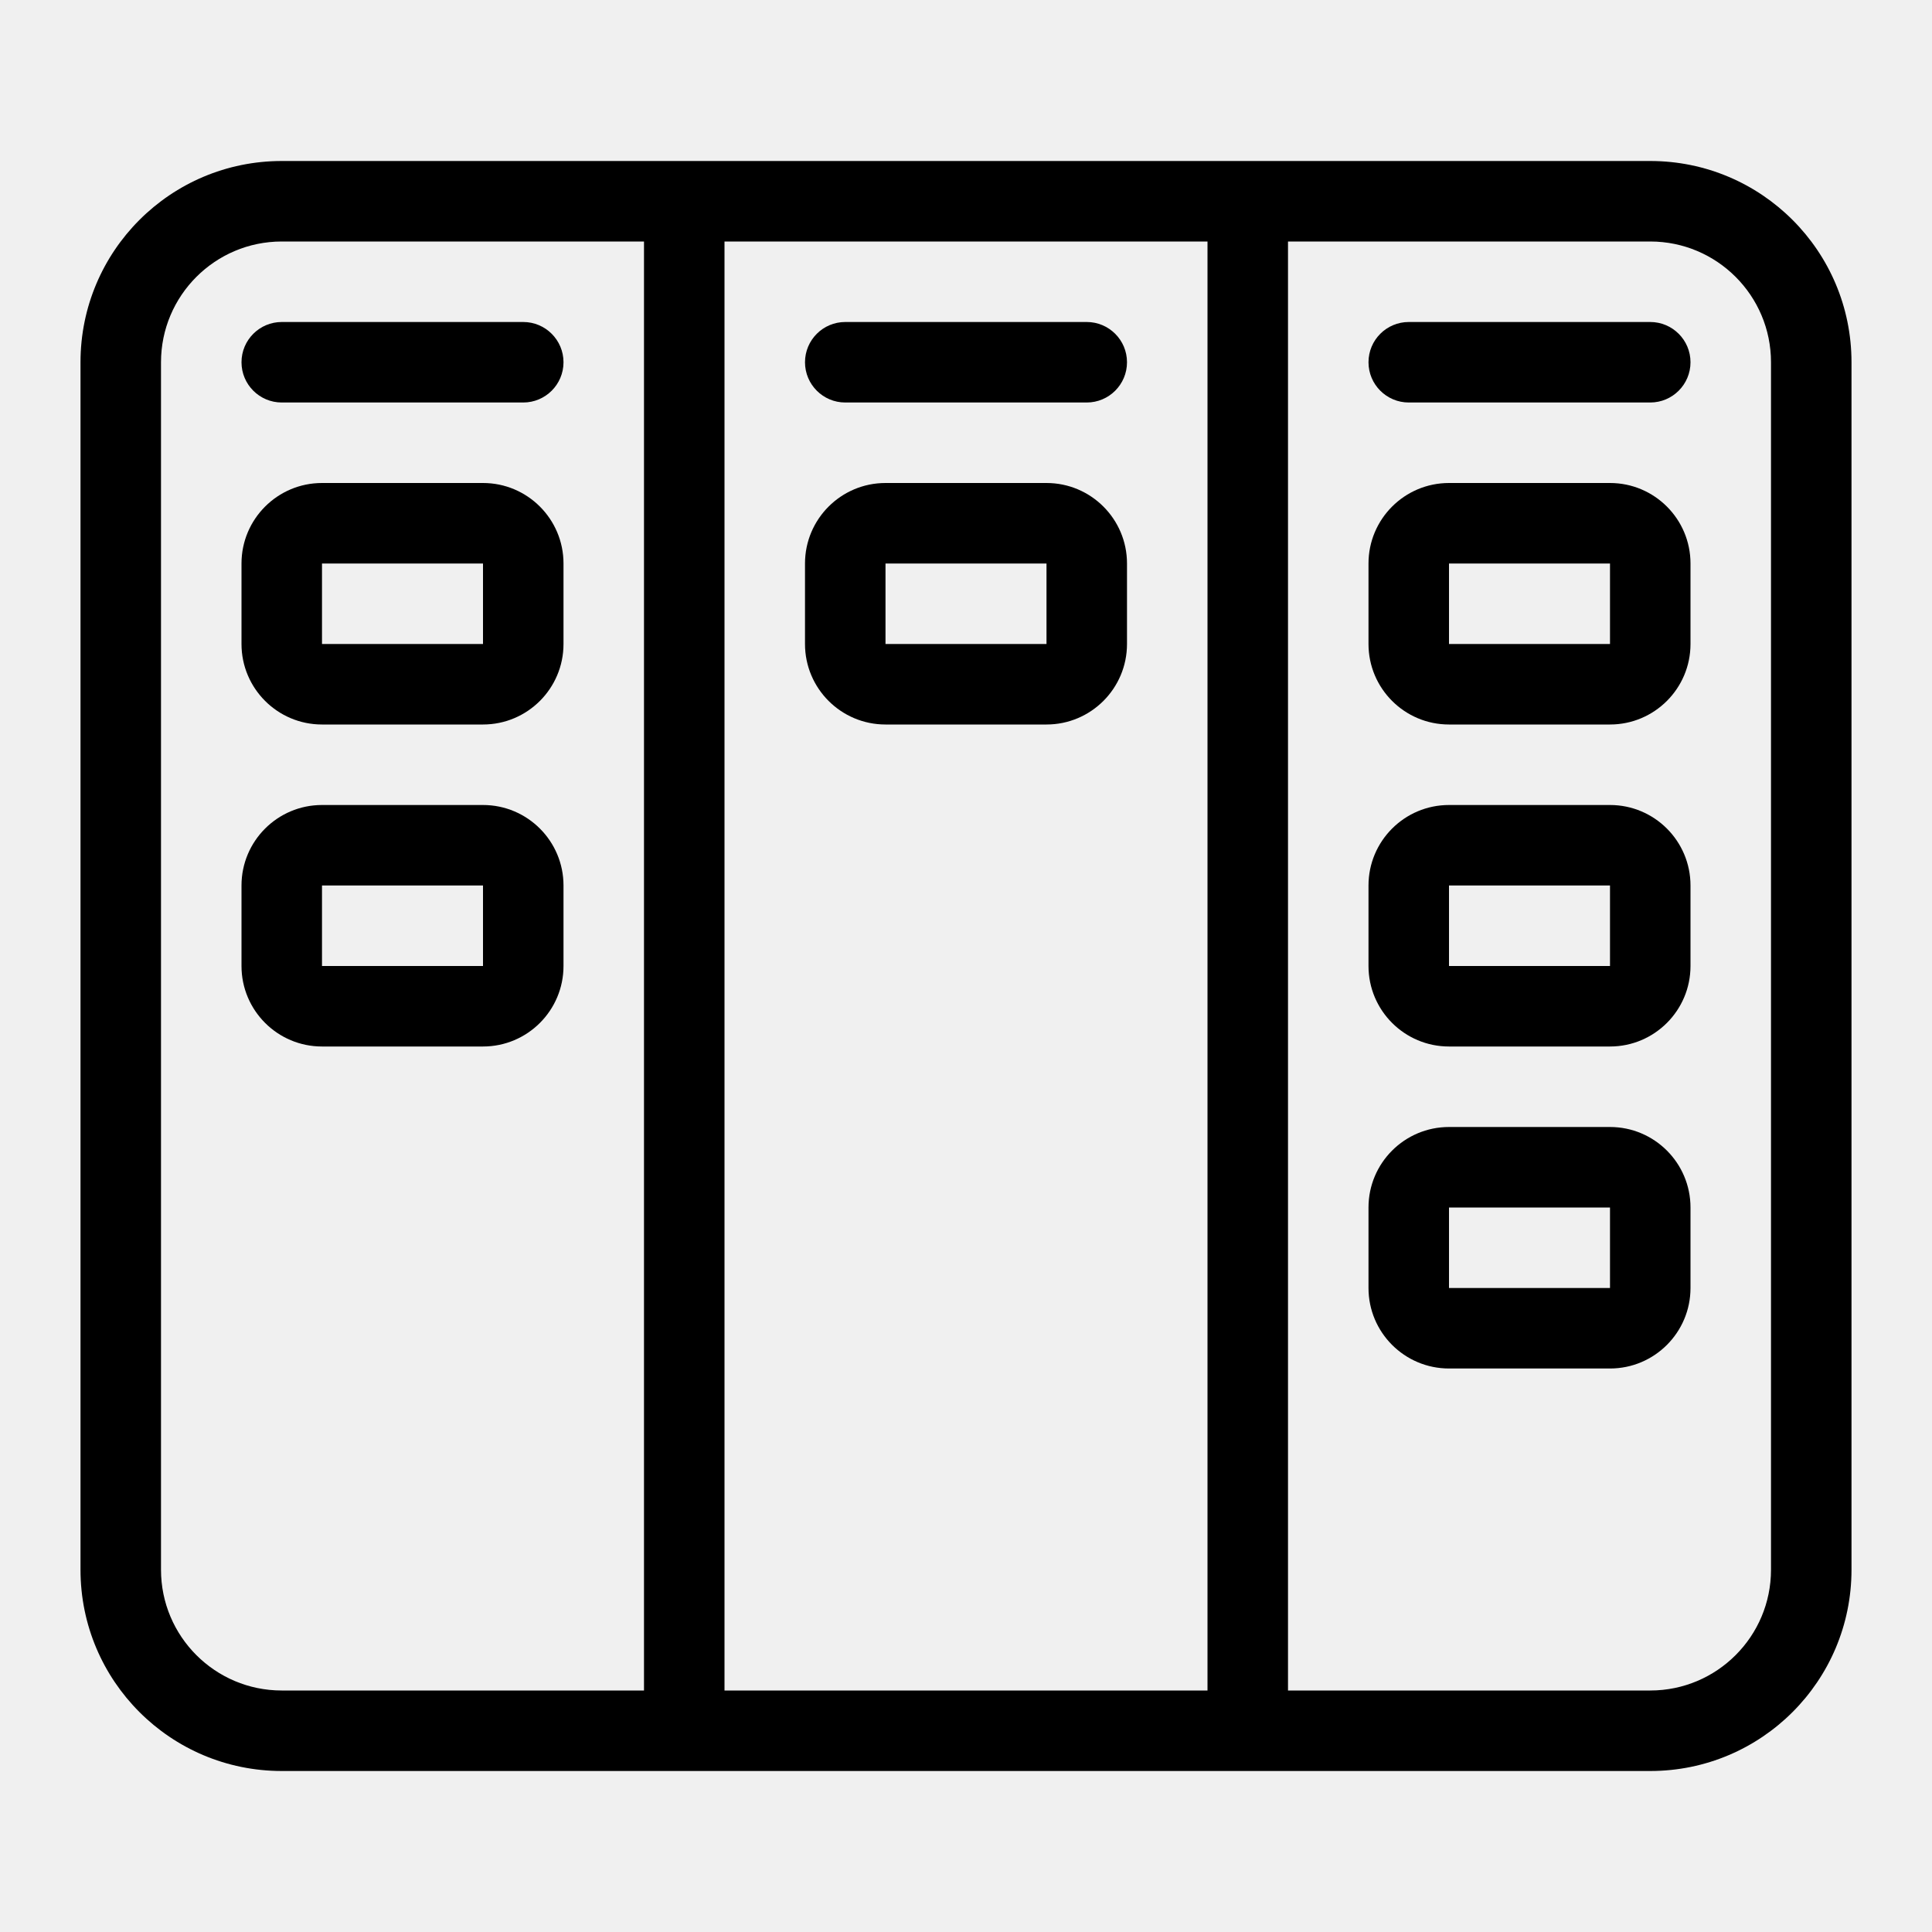
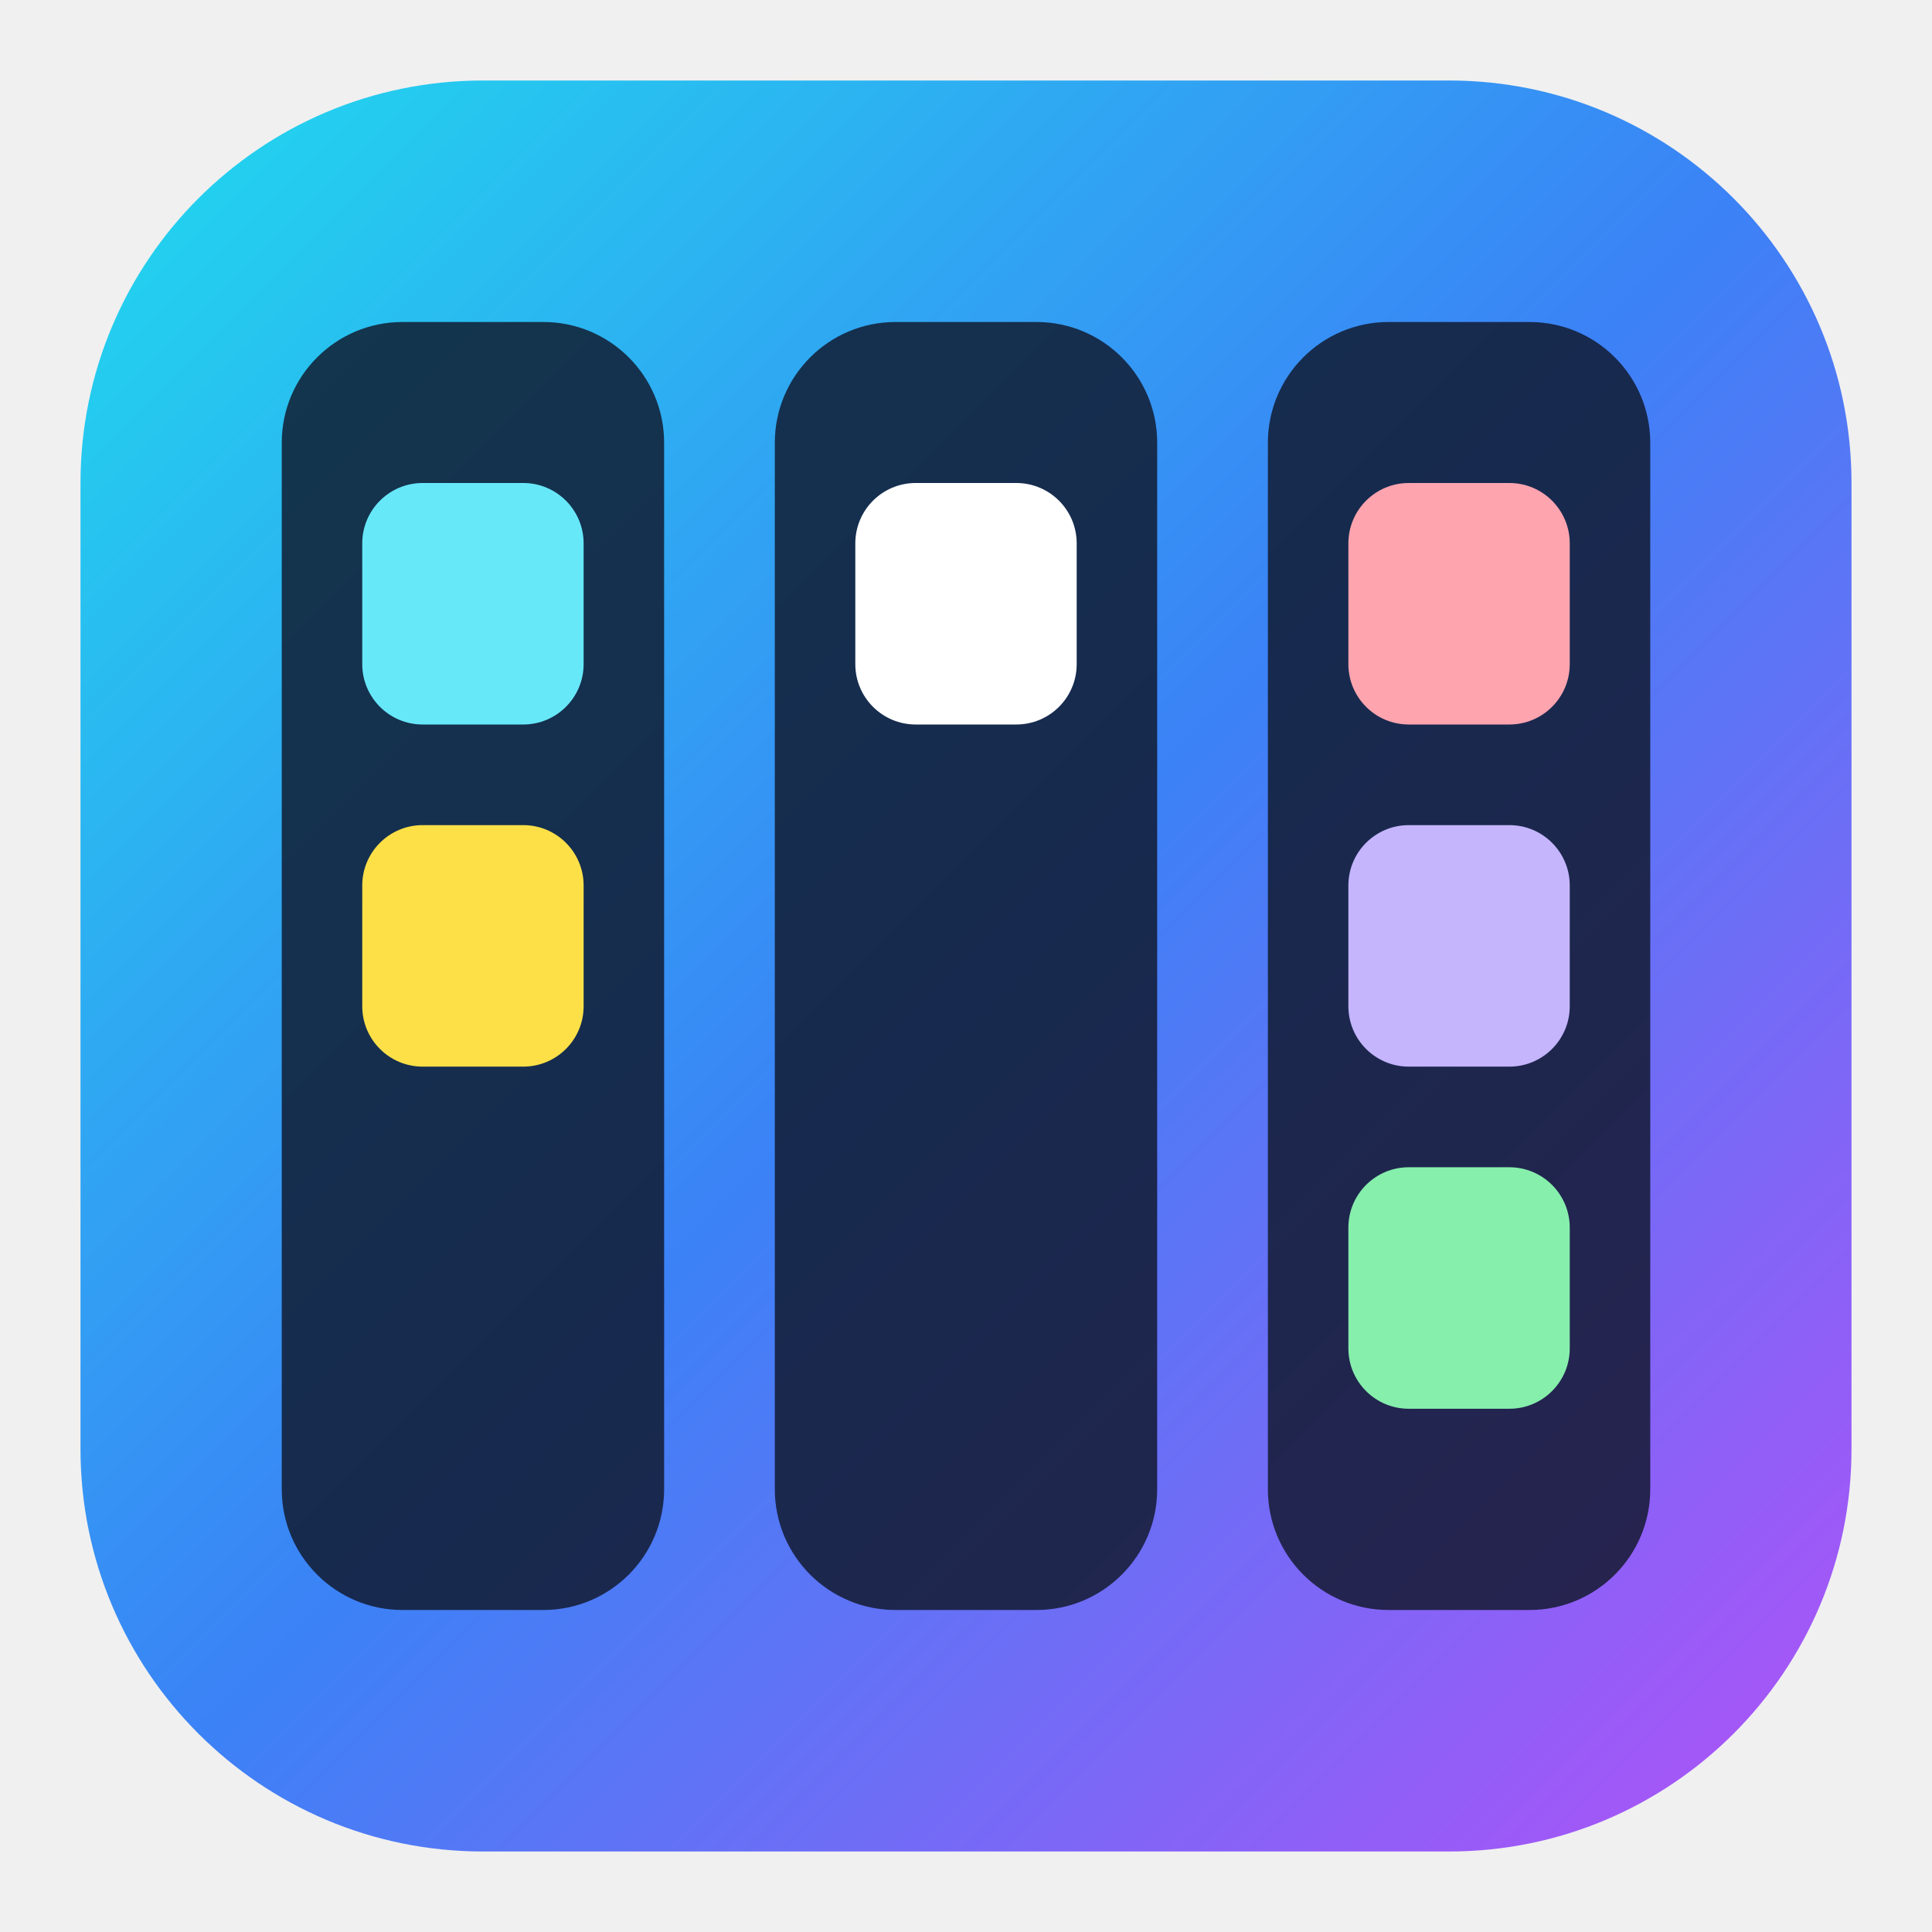
- <svg xmlns="http://www.w3.org/2000/svg" fill="#000000" width="800px" height="800px" viewBox="0 0 24 24">
-   <path d="M9,3 L9,21 L15,21 L15,3 L9,3 Z M8,3 L3.5,3 C2.672,3 2,3.672 2,4.5 L2,19.5 C2,20.328 2.672,21 3.5,21 L8,21 L8,3 Z M16,3 L16,21 L20.5,21 C21.328,21 22,20.328 22,19.5 L22,4.5 C22,3.672 21.328,3 20.5,3 L16,3 Z M1,4.5 C1,3.119 2.119,2 3.5,2 L20.5,2 C21.881,2 23,3.119 23,4.5 L23,19.5 C23,20.881 21.881,22 20.5,22 L3.5,22 C2.119,22 1,20.881 1,19.5 L1,4.5 Z M4,6 L6,6 C6.552,6 7,6.448 7,7 L7,8 C7,8.552 6.552,9 6,9 L4,9 C3.448,9 3,8.552 3,8 L3,7 C3,6.448 3.448,6 4,6 Z M4,10 L6,10 C6.552,10 7,10.448 7,11 L7,12 C7,12.552 6.552,13 6,13 L4,13 C3.448,13 3,12.552 3,12 L3,11 C3,10.448 3.448,10 4,10 Z M11,6 L13,6 C13.552,6 14,6.448 14,7 L14,8 C14,8.552 13.552,9 13,9 L11,9 C10.448,9 10,8.552 10,8 L10,7 C10,6.448 10.448,6 11,6 Z M18,6 L20,6 C20.552,6 21,6.448 21,7 L21,8 C21,8.552 20.552,9 20,9 L18,9 C17.448,9 17,8.552 17,8 L17,7 C17,6.448 17.448,6 18,6 Z M18,10 L20,10 C20.552,10 21,10.448 21,11 L21,12 C21,12.552 20.552,13 20,13 L18,13 C17.448,13 17,12.552 17,12 L17,11 C17,10.448 17.448,10 18,10 Z M18,14 L20,14 C20.552,14 21,14.448 21,15 L21,16 C21,16.552 20.552,17 20,17 L18,17 C17.448,17 17,16.552 17,16 L17,15 C17,14.448 17.448,14 18,14 Z M4,7 L4,8 L6,8 L6,7 L4,7 Z M4,11 L4,12 L6,12 L6,11 L4,11 Z M11,7 L11,8 L13,8 L13,7 L11,7 Z M18,7 L18,8 L20,8 L20,7 L18,7 Z M18,11 L18,12 L20,12 L20,11 L18,11 Z M18,15 L18,16 L20,16 L20,15 L18,15 Z M3.5,5 C3.224,5 3,4.776 3,4.5 C3,4.224 3.224,4 3.5,4 L6.5,4 C6.776,4 7,4.224 7,4.5 C7,4.776 6.776,5 6.5,5 L3.5,5 Z M10.5,5 C10.224,5 10,4.776 10,4.5 C10,4.224 10.224,4 10.5,4 L13.5,4 C13.776,4 14,4.224 14,4.5 C14,4.776 13.776,5 13.5,5 L10.5,5 Z M17.5,5 C17.224,5 17,4.776 17,4.5 C17,4.224 17.224,4 17.5,4 L20.5,4 C20.776,4 21,4.224 21,4.5 C21,4.776 20.776,5 20.5,5 L17.5,5 Z" />
+ <svg xmlns="http://www.w3.org/2000/svg" viewBox="0 0 24 24">
+   <defs>
+     <linearGradient id="board-gradient" x1="2" y1="2" x2="22" y2="22" gradientUnits="userSpaceOnUse">
+       <stop stop-color="#22D3EE" />
+       <stop offset="0.5" stop-color="#3B82F6" />
+       <stop offset="1" stop-color="#A855F7" />
+     </linearGradient>
+   </defs>
+   <rect x="1" y="1" width="22" height="22" rx="5" fill="url(#board-gradient)" />
+   <rect x="3.5" y="4" width="4.75" height="16" rx="1.5" fill="#0F172A" fill-opacity="0.82" />
+   <rect x="9.625" y="4" width="4.75" height="16" rx="1.5" fill="#0F172A" fill-opacity="0.82" />
+   <rect x="15.75" y="4" width="4.75" height="16" rx="1.5" fill="#0F172A" fill-opacity="0.82" />
+   <rect x="4.5" y="6" width="2.75" height="3" rx="0.75" fill="#67E8F9" />
+   <rect x="4.5" y="10.25" width="2.75" height="3" rx="0.75" fill="#FDE047" />
+   <rect x="10.625" y="6" width="2.75" height="3" rx="0.75" fill="#FFFFFF" />
+   <rect x="16.75" y="6" width="2.75" height="3" rx="0.75" fill="#FDA4AF" />
+   <rect x="16.75" y="10.25" width="2.75" height="3" rx="0.75" fill="#C4B5FD" />
+   <rect x="16.75" y="14.5" width="2.75" height="3" rx="0.75" fill="#86EFAC" />
</svg>
